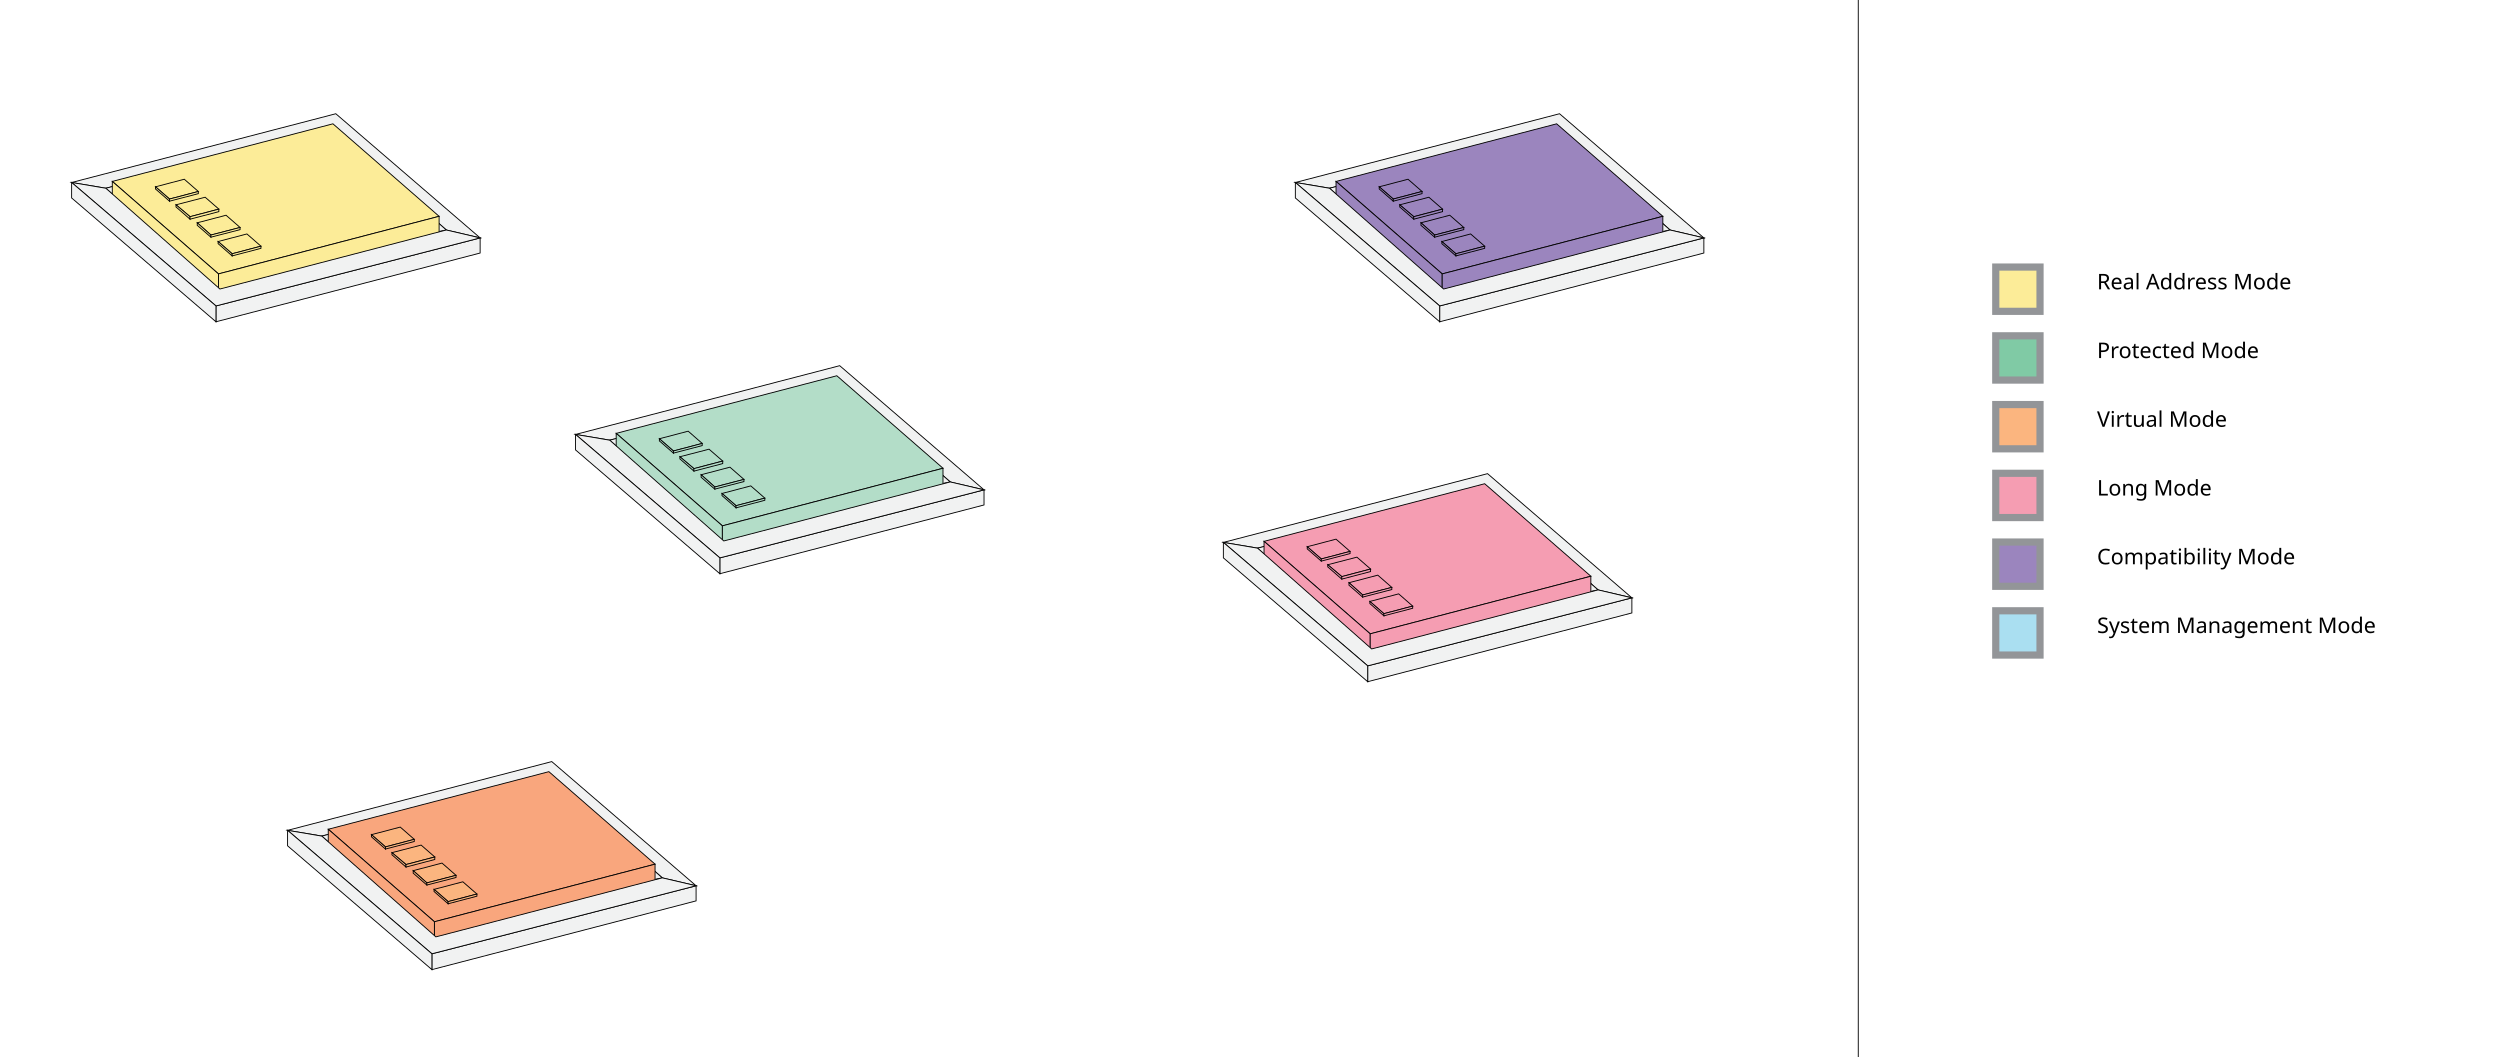
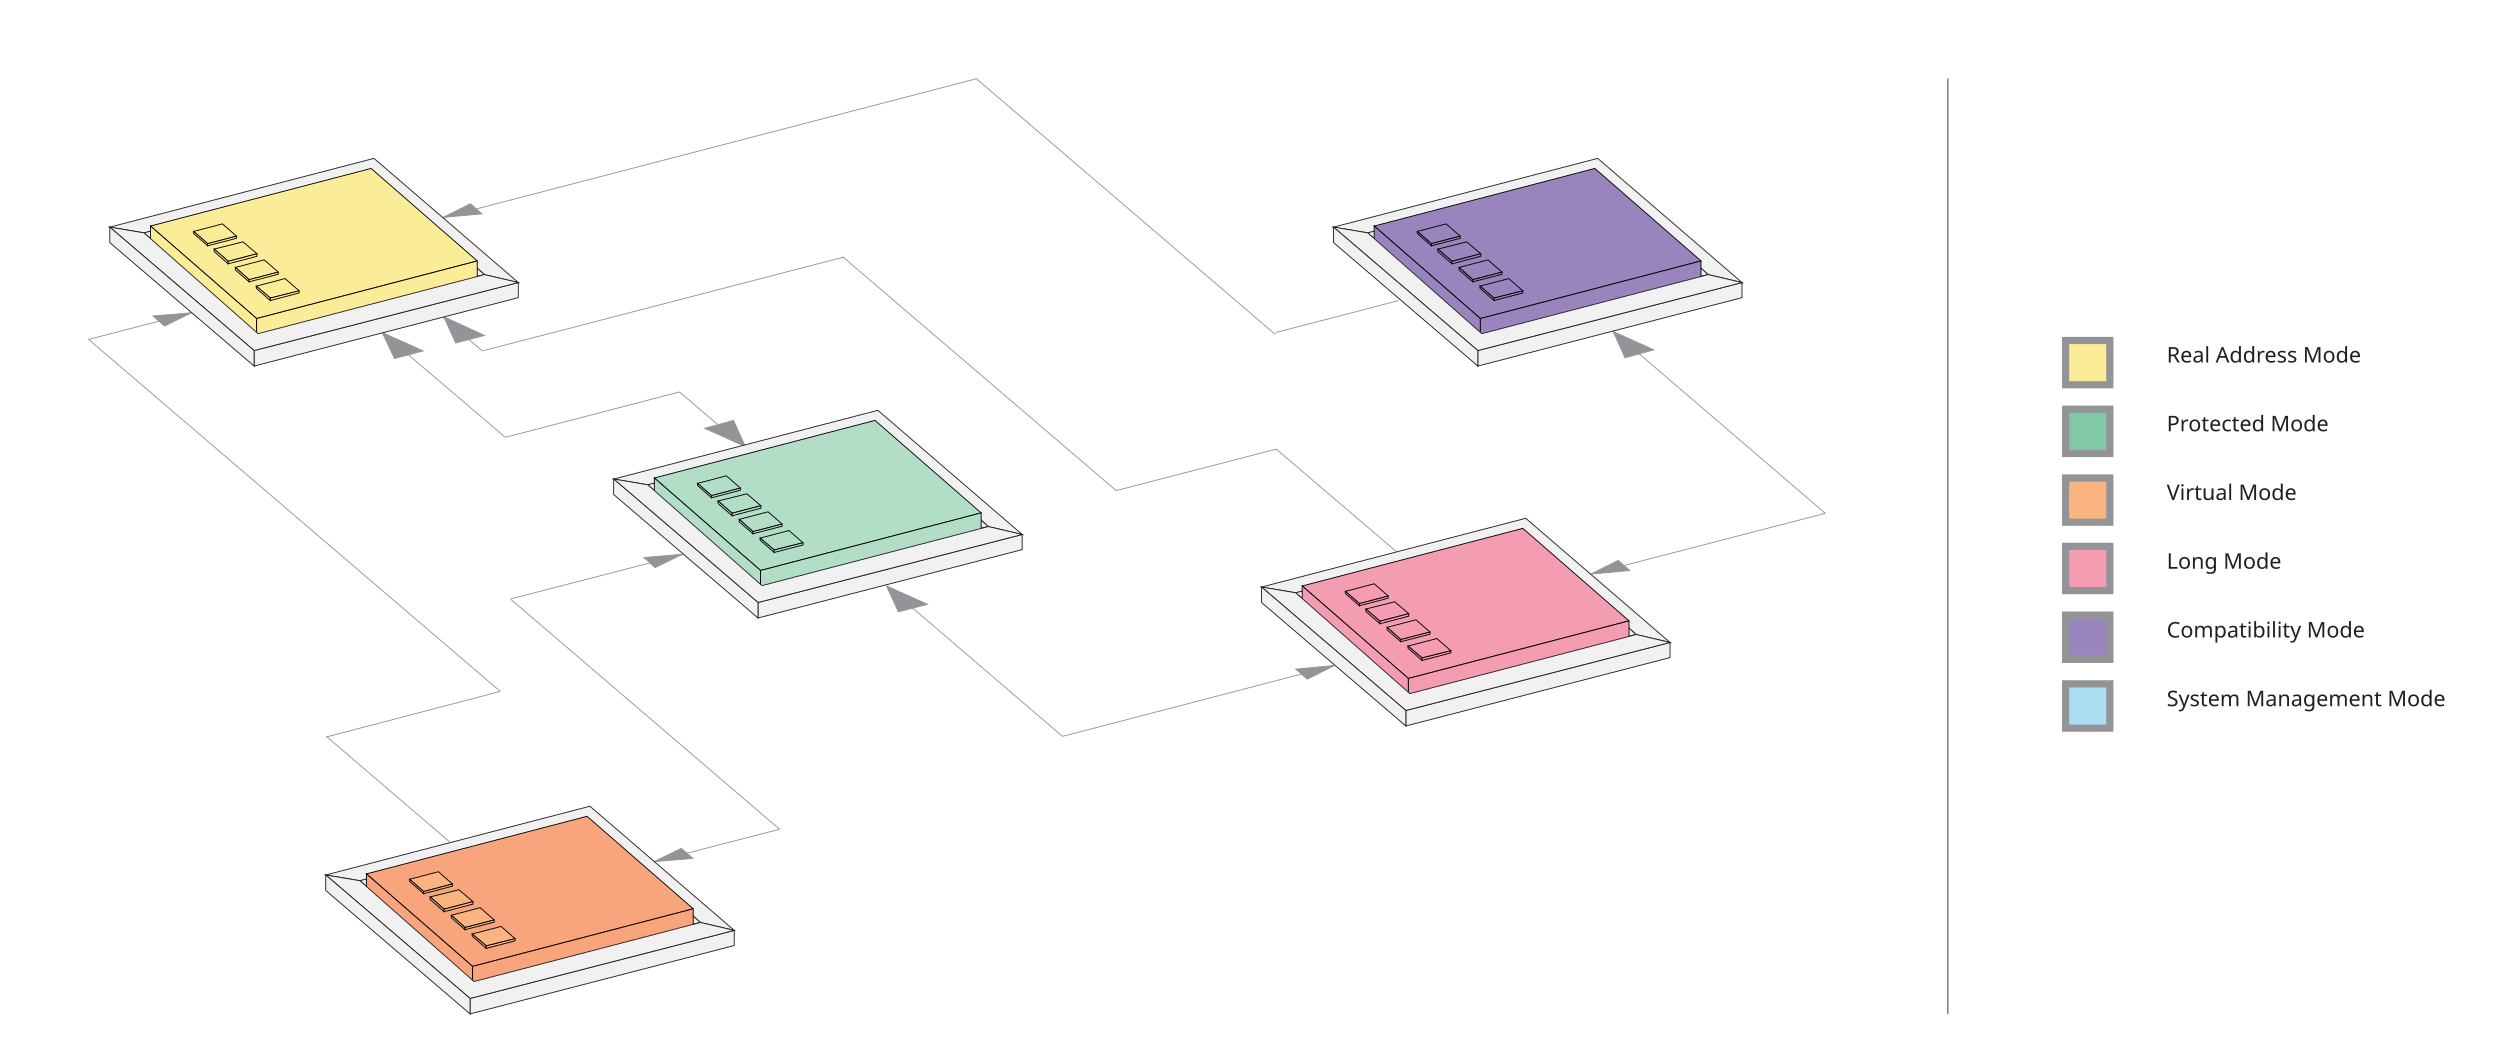
- <svg xmlns="http://www.w3.org/2000/svg" version="1.1" id="Layer_1" x="0px" y="0px" viewBox="0 0 694.6 293.5" style="enable-background:new 0 0 694.6 293.5;" xml:space="preserve">
-   <style type="text/css">
- 	.st0{fill:#F1F2F2;stroke:#000000;stroke-width:0.25;stroke-miterlimit:10;}
- 	.st1{fill:#B3DDC8;stroke:#000000;stroke-width:0.25;stroke-miterlimit:10;}
- 	.st2{fill:#FCEC98;stroke:#000000;stroke-width:0.25;stroke-miterlimit:10;}
- 	.st3{fill:#F9A67D;stroke:#000000;stroke-width:0.25;stroke-miterlimit:10;}
- 	.st4{fill:#FBB57F;stroke:#000000;stroke-width:0.25;stroke-miterlimit:10;}
- 	.st5{fill:#F59DB2;stroke:#000000;stroke-width:0.25;stroke-miterlimit:10;}
- 	.st6{fill:#9B85BE;stroke:#000000;stroke-width:0.25;stroke-miterlimit:10;}
- 	.st7{font-family:'CourierNewPSMT';}
- 	.st8{font-size:6px;}
- 	.st9{fill:#FCEC98;stroke:#939598;stroke-width:2;stroke-miterlimit:10;}
- 	.st10{fill:#80CAA5;stroke:#939598;stroke-width:2;stroke-miterlimit:10;}
- 	.st11{fill:#FBB57F;stroke:#939598;stroke-width:2;stroke-miterlimit:10;}
- 	.st12{fill:#F59DB2;stroke:#939598;stroke-width:2;stroke-miterlimit:10;}
- 	.st13{fill:#9B85BE;stroke:#939598;stroke-width:2;stroke-miterlimit:10;}
- 	.st14{fill:#AADFF1;stroke:#939598;stroke-width:2;stroke-miterlimit:10;}
- 	.st15{fill:none;stroke:#000000;stroke-width:0.25;stroke-miterlimit:10;}
- </style>
+ <svg xmlns="http://www.w3.org/2000/svg" version="1.2" baseProfile="tiny" id="Layer_1" x="0px" y="0px" viewBox="-48 160.5 694.6 293.5" xml:space="preserve">
+   <text transform="matrix(1 0 0 1 553.9994 356.7132)" fill="#231F20" font-family="'CourierNewPSMT'" font-size="6px">System Management Mode</text>
+   <text transform="matrix(1 0 0 1 553.9999 280.3191)" fill="#231F20" font-family="'CourierNewPSMT'" font-size="6px">Protected Mode</text>
+   <text transform="matrix(1 0 0 1 554 261.2205)" fill="#231F20" font-family="'CourierNewPSMT'" font-size="6px">Real Address Mode</text>
+   <text transform="matrix(1 0 0 1 553.9999 299.4177)" fill="#231F20" font-family="'CourierNewPSMT'" font-size="6px">Virtual Mode</text>
+   <text transform="matrix(1 0 0 1 554.0001 318.5159)" fill="#231F20" font-family="'CourierNewPSMT'" font-size="6px">Long Mode</text>
+   <text transform="matrix(1 0 0 1 553.9993 337.6147)" fill="#231F20" font-family="'CourierNewPSMT'" font-size="6px">Compatibility Mode</text>
+   <rect x="525.9" y="255.1" fill="#FBEC97" stroke="#929497" stroke-width="2" stroke-miterlimit="10" width="12.3" height="12.3" />
+   <rect x="525.9" y="274.2" fill="#80C9A4" stroke="#929497" stroke-width="2" stroke-miterlimit="10" width="12.3" height="12.3" />
+   <rect x="525.9" y="293.3" fill="#FAB47F" stroke="#929497" stroke-width="2" stroke-miterlimit="10" width="12.3" height="12.3" />
+   <rect x="525.9" y="312.3" fill="#F49CB1" stroke="#929497" stroke-width="2" stroke-miterlimit="10" width="12.3" height="12.3" />
+   <rect x="525.9" y="331.4" fill="#9A84BD" stroke="#929497" stroke-width="2" stroke-miterlimit="10" width="12.3" height="12.3" />
+   <rect x="525.9" y="350.5" fill="#A9DEF0" stroke="#929497" stroke-width="2" stroke-miterlimit="10" width="12.3" height="12.3" />
  <g>
-     <g>
-       <polygon class="st0" points="159.9,120.7 233.3,101.6 273.4,136.1 264,133.9 232.6,106 169.4,122.3   " />
-       <polygon class="st0" points="169.4,122.3 232.4,106 232.4,110.3 173.2,125.7   " />
-       <polygon class="st0" points="264,133.9 232.4,106 232.4,110.3 260.1,134.7   " />
-     </g>
-     <g>
-       <g>
-         <polyline class="st1" points="200.7,146.1 171.2,120.4 232.5,104.4 262,130.1 200.7,146.1    " />
-         <polygon class="st1" points="200.7,151 171.2,125.3 171.2,120.4 200.7,146.1    " />
-         <polygon class="st1" points="262,130.1 200.7,146.1 200.7,151 262,135    " />
-       </g>
-       <g>
-         <polyline class="st1" points="187.1,125.3 183.2,121.9 191.2,119.8 195.1,123.2 187.1,125.3    " />
-         <polygon class="st1" points="187.1,125.9 183.2,122.5 183.2,121.9 187.1,125.3    " />
-         <polygon class="st1" points="195.1,123.2 187.1,125.3 187.1,125.9 195.1,123.8    " />
-       </g>
-       <g>
-         <polyline class="st1" points="192.8,130.2 188.9,126.9 197,124.8 200.8,128.1 192.8,130.2    " />
-         <polygon class="st1" points="192.8,130.9 188.9,127.5 188.9,126.9 192.8,130.2    " />
-         <polygon class="st1" points="200.8,128.1 192.8,130.2 192.8,130.9 200.8,128.8    " />
-       </g>
-       <g>
-         <polyline class="st1" points="198.6,135.3 194.8,131.9 202.8,129.8 206.7,133.2 198.6,135.3    " />
-         <polygon class="st1" points="198.6,135.9 194.8,132.6 194.8,131.9 198.6,135.3    " />
-         <polygon class="st1" points="206.7,133.2 198.6,135.3 198.6,135.9 206.7,133.8    " />
-       </g>
-       <g>
-         <polyline class="st1" points="204.5,140.5 200.6,137.1 208.6,135 212.5,138.4 204.5,140.5    " />
-         <polygon class="st1" points="204.5,141.1 200.6,137.7 200.6,137.1 204.5,140.5    " />
-         <polygon class="st1" points="212.5,138.4 204.5,140.5 204.5,141.1 212.5,139    " />
-       </g>
-     </g>
-     <g>
-       <polyline class="st0" points="273.4,140.4 273.4,136.1 200,155 200,159.4 273.4,140.3   " />
-       <polygon class="st0" points="159.9,120.7 169.4,122.3 201.1,150.3 264,133.9 273.4,136.1 200,155   " />
-       <polygon class="st0" points="159.9,120.7 159.9,125 200,159.4 200,155   " />
-     </g>
+     <line fill="none" stroke="#929497" stroke-width="0.25" stroke-miterlimit="10" x1="93.9" y1="327" x2="168.6" y2="390.9" />
+     <line fill="none" stroke="#929497" stroke-width="0.25" stroke-miterlimit="10" x1="247.2" y1="365.1" x2="322.7" y2="345.4" />
+     <line fill="none" stroke="#929497" stroke-width="0.25" stroke-miterlimit="10" x1="58.2" y1="252.9" x2="92.4" y2="282" />
+     <line fill="none" stroke="#929497" stroke-width="0.25" stroke-miterlimit="10" x1="92.4" y1="282" x2="140.8" y2="269.4" />
+     <line fill="none" stroke="#929497" stroke-width="0.25" stroke-miterlimit="10" x1="140.8" y1="269.4" x2="157.9" y2="284" />
+     <line fill="none" stroke="#929497" stroke-width="0.25" stroke-miterlimit="10" x1="198.3" y1="323.2" x2="247.2" y2="365.1" />
+     <line fill="none" stroke="#929497" stroke-width="0.25" stroke-miterlimit="10" x1="93.9" y1="326.9" x2="141.8" y2="314.5" />
+     <line fill="none" stroke="#929497" stroke-width="0.25" stroke-miterlimit="10" x1="133.7" y1="399.9" x2="168.6" y2="390.9" />
+     <line fill="none" stroke="#929497" stroke-width="0.25" stroke-miterlimit="10" x1="459.2" y1="303.1" x2="394" y2="320" />
+     <line fill="none" stroke="#929497" stroke-width="0.25" stroke-miterlimit="10" x1="459.1" y1="303.1" x2="400.2" y2="252.6" />
+     <line fill="none" stroke="#929497" stroke-width="0.25" stroke-miterlimit="10" x1="306.5" y1="285.2" x2="340.6" y2="314.3" />
+     <line fill="none" stroke="#929497" stroke-width="0.25" stroke-miterlimit="10" x1="42.8" y1="365.2" x2="76.9" y2="394.4" />
+     <line fill="none" stroke="#929497" stroke-width="0.25" stroke-miterlimit="10" x1="186.2" y1="231.9" x2="262.1" y2="296.8" />
+     <line fill="none" stroke="#929497" stroke-width="0.25" stroke-miterlimit="10" x1="306.5" y1="285.3" x2="262.1" y2="296.8" />
+     <line fill="none" stroke="#929497" stroke-width="0.25" stroke-miterlimit="10" x1="306.3" y1="253.4" x2="223.2" y2="182.3" />
+     <line fill="none" stroke="#929497" stroke-width="0.25" stroke-miterlimit="10" x1="340.6" y1="244" x2="306.4" y2="252.9" />
+     <line fill="none" stroke="#929497" stroke-width="0.25" stroke-miterlimit="10" x1="86" y1="258" x2="186.5" y2="231.9" />
+     <line fill="none" stroke="#929497" stroke-width="0.25" stroke-miterlimit="10" x1="74.9" y1="248.5" x2="86" y2="258" />
+     <line fill="none" stroke="#929497" stroke-width="0.25" stroke-miterlimit="10" x1="42.5" y1="365.3" x2="91" y2="352.6" />
+     <line fill="none" stroke="#929497" stroke-width="0.25" stroke-miterlimit="10" x1="-23.4" y1="254.8" x2="91" y2="352.6" />
+     <line fill="none" stroke="#929497" stroke-width="0.25" stroke-miterlimit="10" x1="-23.4" y1="254.8" x2="5.2" y2="247.4" />
+     <line fill="none" stroke="#929497" stroke-width="0.25" stroke-miterlimit="10" x1="223.2" y1="182.4" x2="75.3" y2="220.9" />
+     <polygon fill="#929497" stroke="#929497" stroke-width="0.25" stroke-miterlimit="10" points="75.1,220.9 85.9,219.9 82.7,217.1     " />
+     <polygon fill="#929497" stroke="#929497" stroke-width="0.25" stroke-miterlimit="10" points="394,320 404.8,319 401.6,316.2  " />
+     <polygon fill="#929497" stroke="#929497" stroke-width="0.25" stroke-miterlimit="10" points="133.7,399.9 144.5,399 141.3,396.2     " />
+     <polygon fill="#929497" stroke="#929497" stroke-width="0.25" stroke-miterlimit="10" points="141.6,314.5 130.9,315.4 134,318.2     " />
+     <polygon fill="#929497" stroke="#929497" stroke-width="0.25" stroke-miterlimit="10" points="322.8,345.4 312,346.4 315.2,349.2     " />
+     <polygon fill="#929497" stroke="#929497" stroke-width="0.25" stroke-miterlimit="10" points="5.2,247.4 -5.5,248.3 -2.3,251.1     " />
+     <polygon fill="#929497" stroke="#929497" stroke-width="0.25" stroke-miterlimit="10" points="400.2,252.6 403.5,259.9    411.5,257.7  " />
+     <polygon fill="#929497" stroke="#929497" stroke-width="0.25" stroke-miterlimit="10" points="159.1,284.6 155.8,277.3    147.8,279.5  " />
+     <polygon fill="#929497" stroke="#929497" stroke-width="0.25" stroke-miterlimit="10" points="75.3,248.5 78.6,255.8 86.6,253.7     " />
+     <polygon fill="#929497" stroke="#929497" stroke-width="0.25" stroke-miterlimit="10" points="58.2,252.9 61.6,260.1 69.6,258  " />
+     <g>
+       <g>
+         <polygon fill="#F1F1F2" stroke="#231F20" stroke-width="0.25" stroke-miterlimit="10" points="122.5,293.6 195.9,274.5 236,309      226.6,306.8 195.2,278.8 132,295.2    " />
+         <polygon fill="#F1F1F2" stroke="#231F20" stroke-width="0.25" stroke-miterlimit="10" points="132,295.2 195,278.8 195,283.2      135.8,298.5    " />
+         <polygon fill="#F1F1F2" stroke="#231F20" stroke-width="0.25" stroke-miterlimit="10" points="226.6,306.8 195,278.8 195,283.2      222.7,307.6    " />
+       </g>
+       <g>
+         <g>
+           <polyline fill="#B2DDC7" stroke="#000000" stroke-width="0.25" stroke-miterlimit="10" points="163.3,319 133.8,293.3       195.1,277.3 224.6,303 163.3,319     " />
+           <polygon fill="#B2DDC7" stroke="#000000" stroke-width="0.25" stroke-miterlimit="10" points="163.3,323.9 133.8,298.2       133.8,293.3 163.3,319     " />
+           <polygon fill="#B2DDC7" stroke="#000000" stroke-width="0.25" stroke-miterlimit="10" points="224.6,303 163.3,319 163.3,323.9       224.6,307.9     " />
+         </g>
+         <g>
+           <polyline fill="#B2DDC7" stroke="#000000" stroke-width="0.25" stroke-miterlimit="10" points="149.7,298.2 145.8,294.8       153.8,292.7 157.7,296.1 149.7,298.2     " />
+           <polygon fill="#B2DDC7" stroke="#000000" stroke-width="0.25" stroke-miterlimit="10" points="149.7,298.8 145.8,295.4       145.8,294.8 149.7,298.2     " />
+           <polygon fill="#B2DDC7" stroke="#000000" stroke-width="0.25" stroke-miterlimit="10" points="157.7,296.1 149.7,298.2       149.7,298.8 157.7,296.7     " />
+         </g>
+         <g>
+           <polyline fill="#B2DDC7" stroke="#000000" stroke-width="0.25" stroke-miterlimit="10" points="155.4,303.1 151.5,299.7       159.5,297.7 163.4,301 155.4,303.1     " />
+           <polygon fill="#B2DDC7" stroke="#000000" stroke-width="0.25" stroke-miterlimit="10" points="155.4,303.8 151.5,300.4       151.5,299.7 155.4,303.1     " />
+           <polygon fill="#B2DDC7" stroke="#000000" stroke-width="0.25" stroke-miterlimit="10" points="163.4,301 155.4,303.1       155.4,303.8 163.4,301.7     " />
+         </g>
+         <g>
+           <polyline fill="#B2DDC7" stroke="#000000" stroke-width="0.25" stroke-miterlimit="10" points="161.2,308.2 157.4,304.8       165.4,302.7 169.3,306.1 161.2,308.2     " />
+           <polygon fill="#B2DDC7" stroke="#000000" stroke-width="0.25" stroke-miterlimit="10" points="161.2,308.8 157.4,305.5       157.4,304.8 161.2,308.2     " />
+           <polygon fill="#B2DDC7" stroke="#000000" stroke-width="0.25" stroke-miterlimit="10" points="169.3,306.1 161.2,308.2       161.2,308.8 169.3,306.7     " />
+         </g>
+         <g>
+           <polyline fill="#B2DDC7" stroke="#000000" stroke-width="0.25" stroke-miterlimit="10" points="167.1,313.3 163.2,310       171.2,307.9 175.1,311.3 167.1,313.3     " />
+           <polygon fill="#B2DDC7" stroke="#000000" stroke-width="0.25" stroke-miterlimit="10" points="167.1,314 163.2,310.6 163.2,310       167.1,313.3     " />
+           <polygon fill="#B2DDC7" stroke="#000000" stroke-width="0.25" stroke-miterlimit="10" points="175.1,311.3 167.1,313.3       167.1,314 175.1,311.9     " />
+         </g>
+       </g>
+       <g>
+         <polyline fill="#F1F1F2" stroke="#231F20" stroke-width="0.25" stroke-miterlimit="10" points="236,313.3 236,309 162.6,327.9      162.6,332.2 236,313.2    " />
+         <polygon fill="#F1F1F2" stroke="#231F20" stroke-width="0.25" stroke-miterlimit="10" points="122.5,293.6 132,295.2      163.7,323.2 226.6,306.8 236,309 162.6,327.9    " />
+         <polygon fill="#F1F1F2" stroke="#231F20" stroke-width="0.25" stroke-miterlimit="10" points="122.5,293.6 122.5,297.9      162.6,332.2 162.6,327.9    " />
+       </g>
+     </g>
+     <g>
+       <g>
+         <polygon fill="#F1F1F2" stroke="#231F20" stroke-width="0.25" stroke-miterlimit="10" points="-17.5,223.6 55.9,204.5 96,239      86.6,236.8 55.2,208.8 -8,225.2    " />
+         <polygon fill="#F1F1F2" stroke="#231F20" stroke-width="0.25" stroke-miterlimit="10" points="-8,225.2 55,208.8 55,213.2      -4.2,228.5    " />
+         <polygon fill="#F1F1F2" stroke="#231F20" stroke-width="0.25" stroke-miterlimit="10" points="86.6,236.8 55,208.8 55,213.2      82.7,237.6    " />
+       </g>
+       <g>
+         <g>
+           <polyline fill="#FBEC97" stroke="#000000" stroke-width="0.25" stroke-miterlimit="10" points="23.3,249 -6.2,223.3 55.1,207.3       84.6,233 23.3,249     " />
+           <polygon fill="#FBEC97" stroke="#000000" stroke-width="0.25" stroke-miterlimit="10" points="23.3,253.9 -6.2,228.2       -6.2,223.3 23.3,249     " />
+           <polygon fill="#FBEC97" stroke="#000000" stroke-width="0.25" stroke-miterlimit="10" points="84.6,233 23.3,249 23.3,253.9       84.6,237.9     " />
+         </g>
+         <g>
+           <polyline fill="#FBEC97" stroke="#000000" stroke-width="0.25" stroke-miterlimit="10" points="9.7,228.2 5.8,224.8 13.8,222.7       17.7,226.1 9.7,228.2     " />
+           <polygon fill="#FBEC97" stroke="#000000" stroke-width="0.25" stroke-miterlimit="10" points="9.7,228.8 5.8,225.4 5.8,224.8       9.7,228.2     " />
+           <polygon fill="#FBEC97" stroke="#000000" stroke-width="0.25" stroke-miterlimit="10" points="17.7,226.1 9.7,228.2 9.7,228.8       17.7,226.7     " />
+         </g>
+         <g>
+           <polyline fill="#FBEC97" stroke="#000000" stroke-width="0.25" stroke-miterlimit="10" points="15.4,233.1 11.5,229.7       19.5,227.7 23.4,231 15.4,233.1     " />
+           <polygon fill="#FBEC97" stroke="#000000" stroke-width="0.25" stroke-miterlimit="10" points="15.4,233.8 11.5,230.4       11.5,229.7 15.4,233.1     " />
+           <polygon fill="#FBEC97" stroke="#000000" stroke-width="0.25" stroke-miterlimit="10" points="23.4,231 15.4,233.1 15.4,233.8       23.4,231.7     " />
+         </g>
+         <g>
+           <polyline fill="#FBEC97" stroke="#000000" stroke-width="0.25" stroke-miterlimit="10" points="21.2,238.2 17.4,234.8       25.4,232.7 29.3,236.1 21.2,238.2     " />
+           <polygon fill="#FBEC97" stroke="#000000" stroke-width="0.25" stroke-miterlimit="10" points="21.2,238.8 17.4,235.5       17.4,234.8 21.2,238.2     " />
+           <polygon fill="#FBEC97" stroke="#000000" stroke-width="0.25" stroke-miterlimit="10" points="29.3,236.1 21.2,238.2       21.2,238.8 29.3,236.7     " />
+         </g>
+         <g>
+           <polyline fill="#FBEC97" stroke="#000000" stroke-width="0.25" stroke-miterlimit="10" points="27.1,243.3 23.2,240 31.2,237.9       35.1,241.3 27.1,243.3     " />
+           <polygon fill="#FBEC97" stroke="#000000" stroke-width="0.25" stroke-miterlimit="10" points="27.1,244 23.2,240.6 23.2,240       27.1,243.3     " />
+           <polygon fill="#FBEC97" stroke="#000000" stroke-width="0.25" stroke-miterlimit="10" points="35.1,241.3 27.1,243.3 27.1,244       35.1,241.9     " />
+         </g>
+       </g>
+       <g>
+         <polyline fill="#F1F1F2" stroke="#231F20" stroke-width="0.25" stroke-miterlimit="10" points="96,243.3 96,239 22.6,257.9      22.6,262.2 96,243.2    " />
+         <polygon fill="#F1F1F2" stroke="#231F20" stroke-width="0.25" stroke-miterlimit="10" points="-17.5,223.6 -8,225.2 23.7,253.2      86.6,236.8 96,239 22.6,257.9    " />
+         <polygon fill="#F1F1F2" stroke="#231F20" stroke-width="0.25" stroke-miterlimit="10" points="-17.5,223.6 -17.5,227.9      22.6,262.2 22.6,257.9    " />
+       </g>
+     </g>
+     <g>
+       <g>
+         <polygon fill="#F1F1F2" stroke="#231F20" stroke-width="0.25" stroke-miterlimit="10" points="42.5,403.6 115.9,384.5 156,419      146.6,416.8 115.2,388.8 52,405.2    " />
+         <polygon fill="#F1F1F2" stroke="#231F20" stroke-width="0.25" stroke-miterlimit="10" points="52,405.2 115,388.8 115,393.2      55.8,408.5    " />
+         <polygon fill="#F1F1F2" stroke="#231F20" stroke-width="0.25" stroke-miterlimit="10" points="146.6,416.8 115,388.8 115,393.2      142.7,417.6    " />
+       </g>
+       <g>
+         <g>
+           <polyline fill="#F8A47C" stroke="#000000" stroke-width="0.25" stroke-miterlimit="10" points="83.3,429 53.8,403.3       115.1,387.3 144.6,413 83.3,429     " />
+           <polygon fill="#F8A47C" stroke="#000000" stroke-width="0.25" stroke-miterlimit="10" points="83.3,433.9 53.8,408.2       53.8,403.3 83.3,429     " />
+           <polygon fill="#F8A47C" stroke="#000000" stroke-width="0.25" stroke-miterlimit="10" points="144.6,413 83.3,429 83.3,433.9       144.6,417.9     " />
+         </g>
+         <g>
+           <polyline fill="#FAB47F" stroke="#000000" stroke-width="0.25" stroke-miterlimit="10" points="69.7,408.2 65.8,404.8       73.8,402.7 77.7,406.1 69.7,408.2     " />
+           <polygon fill="#FAB47F" stroke="#000000" stroke-width="0.25" stroke-miterlimit="10" points="69.7,408.8 65.8,405.4       65.8,404.8 69.7,408.2     " />
+           <polygon fill="#FAB47F" stroke="#000000" stroke-width="0.25" stroke-miterlimit="10" points="77.7,406.1 69.7,408.2       69.7,408.8 77.7,406.7     " />
+         </g>
+         <g>
+           <polyline fill="#FAB47F" stroke="#000000" stroke-width="0.25" stroke-miterlimit="10" points="75.4,413.1 71.5,409.7       79.5,407.7 83.4,411 75.4,413.1     " />
+           <polygon fill="#FAB47F" stroke="#000000" stroke-width="0.25" stroke-miterlimit="10" points="75.4,413.8 71.5,410.4       71.5,409.7 75.4,413.1     " />
+           <polygon fill="#FAB47F" stroke="#000000" stroke-width="0.25" stroke-miterlimit="10" points="83.4,411 75.4,413.1 75.4,413.8       83.4,411.7     " />
+         </g>
+         <g>
+           <polyline fill="#FAB47F" stroke="#000000" stroke-width="0.25" stroke-miterlimit="10" points="81.2,418.2 77.4,414.8       85.4,412.7 89.3,416.1 81.2,418.2     " />
+           <polygon fill="#FAB47F" stroke="#000000" stroke-width="0.25" stroke-miterlimit="10" points="81.2,418.8 77.4,415.5       77.4,414.8 81.2,418.2     " />
+           <polygon fill="#FAB47F" stroke="#000000" stroke-width="0.25" stroke-miterlimit="10" points="89.3,416.1 81.2,418.2       81.2,418.8 89.3,416.7     " />
+         </g>
+         <g>
+           <polyline fill="#FAB47F" stroke="#000000" stroke-width="0.25" stroke-miterlimit="10" points="87.1,423.3 83.2,420 91.2,417.9       95.1,421.3 87.1,423.3     " />
+           <polygon fill="#FAB47F" stroke="#000000" stroke-width="0.25" stroke-miterlimit="10" points="87.1,424 83.2,420.6 83.2,420       87.1,423.3     " />
+           <polygon fill="#FAB47F" stroke="#000000" stroke-width="0.25" stroke-miterlimit="10" points="95.1,421.3 87.1,423.3 87.1,424       95.1,421.9     " />
+         </g>
+       </g>
+       <g>
+         <polyline fill="#F1F1F2" stroke="#231F20" stroke-width="0.25" stroke-miterlimit="10" points="156,423.3 156,419 82.6,437.9      82.6,442.2 156,423.2    " />
+         <polygon fill="#F1F1F2" stroke="#231F20" stroke-width="0.25" stroke-miterlimit="10" points="42.5,403.6 52,405.2 83.7,433.2      146.6,416.8 156,419 82.6,437.9    " />
+         <polygon fill="#F1F1F2" stroke="#231F20" stroke-width="0.25" stroke-miterlimit="10" points="42.5,403.6 42.5,407.9 82.6,442.2      82.6,437.9    " />
+       </g>
+     </g>
+     <g>
+       <g>
+         <polygon fill="#F1F1F2" stroke="#231F20" stroke-width="0.25" stroke-miterlimit="10" points="302.5,323.6 375.9,304.5 416,339      406.6,336.8 375.2,308.8 312,325.2    " />
+         <polygon fill="#F1F1F2" stroke="#231F20" stroke-width="0.25" stroke-miterlimit="10" points="312,325.2 375,308.8 375,313.2      315.8,328.5    " />
+         <polygon fill="#F1F1F2" stroke="#231F20" stroke-width="0.25" stroke-miterlimit="10" points="406.6,336.8 375,308.8 375,313.2      402.7,337.6    " />
+       </g>
+       <g>
+         <g>
+           <polyline fill="#F49CB1" stroke="#000000" stroke-width="0.25" stroke-miterlimit="10" points="343.3,349 313.8,323.3       375.1,307.3 404.6,333 343.3,349     " />
+           <polygon fill="#F49CB1" stroke="#000000" stroke-width="0.25" stroke-miterlimit="10" points="343.3,353.9 313.8,328.2       313.8,323.3 343.3,349     " />
+           <polygon fill="#F49CB1" stroke="#000000" stroke-width="0.25" stroke-miterlimit="10" points="404.6,333 343.3,349 343.3,353.9       404.6,337.9     " />
+         </g>
+         <g>
+           <polyline fill="#F49CB1" stroke="#000000" stroke-width="0.25" stroke-miterlimit="10" points="329.7,328.2 325.8,324.8       333.8,322.7 337.7,326.1 329.7,328.2     " />
+           <polygon fill="#F49CB1" stroke="#000000" stroke-width="0.25" stroke-miterlimit="10" points="329.7,328.8 325.8,325.4       325.8,324.8 329.7,328.2     " />
+           <polygon fill="#F49CB1" stroke="#000000" stroke-width="0.25" stroke-miterlimit="10" points="337.7,326.1 329.7,328.2       329.7,328.8 337.7,326.7     " />
+         </g>
+         <g>
+           <polyline fill="#F49CB1" stroke="#000000" stroke-width="0.25" stroke-miterlimit="10" points="335.4,333.1 331.5,329.7       339.5,327.7 343.4,331 335.4,333.1     " />
+           <polygon fill="#F49CB1" stroke="#000000" stroke-width="0.25" stroke-miterlimit="10" points="335.4,333.8 331.5,330.4       331.5,329.7 335.4,333.1     " />
+           <polygon fill="#F49CB1" stroke="#000000" stroke-width="0.25" stroke-miterlimit="10" points="343.4,331 335.4,333.1       335.4,333.8 343.4,331.7     " />
+         </g>
+         <g>
+           <polyline fill="#F49CB1" stroke="#000000" stroke-width="0.25" stroke-miterlimit="10" points="341.2,338.2 337.4,334.8       345.4,332.7 349.3,336.1 341.2,338.2     " />
+           <polygon fill="#F49CB1" stroke="#000000" stroke-width="0.25" stroke-miterlimit="10" points="341.2,338.8 337.4,335.5       337.4,334.8 341.2,338.2     " />
+           <polygon fill="#F49CB1" stroke="#000000" stroke-width="0.25" stroke-miterlimit="10" points="349.3,336.1 341.2,338.2       341.2,338.8 349.3,336.7     " />
+         </g>
+         <g>
+           <polyline fill="#F49CB1" stroke="#000000" stroke-width="0.25" stroke-miterlimit="10" points="347.1,343.3 343.2,340       351.2,337.9 355.1,341.3 347.1,343.3     " />
+           <polygon fill="#F49CB1" stroke="#000000" stroke-width="0.25" stroke-miterlimit="10" points="347.1,344 343.2,340.6 343.2,340       347.1,343.3     " />
+           <polygon fill="#F49CB1" stroke="#000000" stroke-width="0.25" stroke-miterlimit="10" points="355.1,341.3 347.1,343.3       347.1,344 355.1,341.9     " />
+         </g>
+       </g>
+       <g>
+         <polyline fill="#F1F1F2" stroke="#231F20" stroke-width="0.25" stroke-miterlimit="10" points="416,343.3 416,339 342.6,357.9      342.6,362.2 416,343.2    " />
+         <polygon fill="#F1F1F2" stroke="#231F20" stroke-width="0.25" stroke-miterlimit="10" points="302.5,323.6 312,325.2      343.7,353.2 406.6,336.8 416,339 342.6,357.9    " />
+         <polygon fill="#F1F1F2" stroke="#231F20" stroke-width="0.25" stroke-miterlimit="10" points="302.5,323.6 302.5,327.9      342.6,362.2 342.6,357.9    " />
+       </g>
+     </g>
+     <g>
+       <g>
+         <polygon fill="#F1F1F2" stroke="#231F20" stroke-width="0.25" stroke-miterlimit="10" points="322.5,223.6 395.9,204.5 436,239      426.6,236.8 395.2,208.8 332,225.2    " />
+         <polygon fill="#F1F1F2" stroke="#231F20" stroke-width="0.25" stroke-miterlimit="10" points="332,225.2 395,208.8 395,213.2      335.8,228.5    " />
+         <polygon fill="#F1F1F2" stroke="#231F20" stroke-width="0.25" stroke-miterlimit="10" points="426.6,236.8 395,208.8 395,213.2      422.7,237.6    " />
+       </g>
+       <g>
+         <g>
+           <polyline fill="#9A84BD" stroke="#000000" stroke-width="0.25" stroke-miterlimit="10" points="363.3,249 333.8,223.3       395.1,207.3 424.6,233 363.3,249     " />
+           <polygon fill="#9A84BD" stroke="#000000" stroke-width="0.25" stroke-miterlimit="10" points="363.3,253.9 333.8,228.2       333.8,223.3 363.3,249     " />
+           <polygon fill="#9A84BD" stroke="#000000" stroke-width="0.25" stroke-miterlimit="10" points="424.6,233 363.3,249 363.3,253.9       424.6,237.9     " />
+         </g>
+         <g>
+           <polyline fill="#9A84BD" stroke="#000000" stroke-width="0.25" stroke-miterlimit="10" points="349.7,228.2 345.8,224.8       353.8,222.7 357.7,226.1 349.7,228.2     " />
+           <polygon fill="#9A84BD" stroke="#000000" stroke-width="0.25" stroke-miterlimit="10" points="349.7,228.8 345.8,225.4       345.8,224.8 349.7,228.2     " />
+           <polygon fill="#9A84BD" stroke="#000000" stroke-width="0.25" stroke-miterlimit="10" points="357.7,226.1 349.7,228.2       349.7,228.8 357.7,226.7     " />
+         </g>
+         <g>
+           <polyline fill="#9A84BD" stroke="#000000" stroke-width="0.25" stroke-miterlimit="10" points="355.4,233.1 351.5,229.7       359.5,227.7 363.4,231 355.4,233.1     " />
+           <polygon fill="#9A84BD" stroke="#000000" stroke-width="0.25" stroke-miterlimit="10" points="355.4,233.8 351.5,230.4       351.5,229.7 355.4,233.1     " />
+           <polygon fill="#9A84BD" stroke="#000000" stroke-width="0.25" stroke-miterlimit="10" points="363.4,231 355.4,233.1       355.4,233.8 363.4,231.7     " />
+         </g>
+         <g>
+           <polyline fill="#9A84BD" stroke="#000000" stroke-width="0.25" stroke-miterlimit="10" points="361.2,238.2 357.4,234.8       365.4,232.7 369.3,236.1 361.2,238.2     " />
+           <polygon fill="#9A84BD" stroke="#000000" stroke-width="0.25" stroke-miterlimit="10" points="361.2,238.8 357.4,235.5       357.4,234.8 361.2,238.2     " />
+           <polygon fill="#9A84BD" stroke="#000000" stroke-width="0.25" stroke-miterlimit="10" points="369.3,236.1 361.2,238.2       361.2,238.8 369.3,236.7     " />
+         </g>
+         <g>
+           <polyline fill="#9A84BD" stroke="#000000" stroke-width="0.25" stroke-miterlimit="10" points="367.1,243.3 363.2,240       371.2,237.9 375.1,241.3 367.1,243.3     " />
+           <polygon fill="#9A84BD" stroke="#000000" stroke-width="0.25" stroke-miterlimit="10" points="367.1,244 363.2,240.6 363.2,240       367.1,243.3     " />
+           <polygon fill="#9A84BD" stroke="#000000" stroke-width="0.25" stroke-miterlimit="10" points="375.1,241.3 367.1,243.3       367.1,244 375.1,241.9     " />
+         </g>
+       </g>
+       <g>
+         <polyline fill="#F1F1F2" stroke="#231F20" stroke-width="0.25" stroke-miterlimit="10" points="436,243.3 436,239 362.6,257.9      362.6,262.2 436,243.2    " />
+         <polygon fill="#F1F1F2" stroke="#231F20" stroke-width="0.25" stroke-miterlimit="10" points="322.5,223.6 332,225.2      363.7,253.2 426.6,236.8 436,239 362.6,257.9    " />
+         <polygon fill="#F1F1F2" stroke="#231F20" stroke-width="0.25" stroke-miterlimit="10" points="322.5,223.6 322.5,227.9      362.6,262.2 362.6,257.9    " />
+       </g>
+     </g>
+     <polygon fill="#929497" stroke="#929497" stroke-width="0.25" stroke-miterlimit="10" points="198.3,323.3 201.6,330.5    209.7,328.4  " />
  </g>
-   <g>
-     <g>
-       <polygon class="st0" points="19.9,50.7 93.3,31.6 133.4,66.1 124,63.9 92.6,36 29.4,52.3   " />
-       <polygon class="st0" points="29.4,52.3 92.4,36 92.4,40.3 33.2,55.7   " />
-       <polygon class="st0" points="124,63.9 92.4,36 92.4,40.3 120.1,64.7   " />
-     </g>
-     <g>
-       <g>
-         <polyline class="st2" points="60.7,76.1 31.2,50.4 92.5,34.4 122,60.1 60.7,76.1    " />
-         <polygon class="st2" points="60.7,81 31.2,55.3 31.2,50.4 60.7,76.1    " />
-         <polygon class="st2" points="122,60.1 60.7,76.1 60.7,81 122,65    " />
-       </g>
-       <g>
-         <polyline class="st2" points="47.1,55.3 43.2,51.9 51.2,49.8 55.1,53.2 47.1,55.3    " />
-         <polygon class="st2" points="47.1,55.9 43.2,52.5 43.2,51.9 47.1,55.3    " />
-         <polygon class="st2" points="55.1,53.2 47.1,55.3 47.1,55.9 55.1,53.8    " />
-       </g>
-       <g>
-         <polyline class="st2" points="52.8,60.2 48.9,56.9 57,54.8 60.8,58.1 52.8,60.2    " />
-         <polygon class="st2" points="52.8,60.9 48.9,57.5 48.9,56.9 52.8,60.2    " />
-         <polygon class="st2" points="60.8,58.1 52.8,60.2 52.8,60.9 60.8,58.8    " />
-       </g>
-       <g>
-         <polyline class="st2" points="58.6,65.3 54.8,61.9 62.8,59.8 66.7,63.2 58.6,65.3    " />
-         <polygon class="st2" points="58.6,65.9 54.8,62.6 54.8,61.9 58.6,65.3    " />
-         <polygon class="st2" points="66.7,63.2 58.6,65.3 58.6,65.9 66.7,63.8    " />
-       </g>
-       <g>
-         <polyline class="st2" points="64.5,70.5 60.6,67.1 68.6,65 72.5,68.4 64.5,70.5    " />
-         <polygon class="st2" points="64.5,71.1 60.6,67.7 60.6,67.1 64.5,70.5    " />
-         <polygon class="st2" points="72.5,68.4 64.5,70.5 64.5,71.1 72.5,69    " />
-       </g>
-     </g>
-     <g>
-       <polyline class="st0" points="133.4,70.4 133.4,66.1 60,85 60,89.4 133.4,70.3   " />
-       <polygon class="st0" points="19.9,50.7 29.4,52.3 61.1,80.3 124,63.9 133.4,66.1 60,85   " />
-       <polygon class="st0" points="19.9,50.7 19.9,55 60,89.4 60,85   " />
-     </g>
-   </g>
-   <g>
-     <g>
-       <polygon class="st0" points="79.9,230.7 153.3,211.6 193.4,246.1 184,243.9 152.6,216 89.4,232.3   " />
-       <polygon class="st0" points="89.4,232.3 152.4,216 152.4,220.3 93.2,235.7   " />
-       <polygon class="st0" points="184,243.9 152.4,216 152.4,220.3 180.1,244.7   " />
-     </g>
-     <g>
-       <g>
-         <polyline class="st3" points="120.7,256.1 91.2,230.4 152.5,214.4 182,240.1 120.7,256.1    " />
-         <polygon class="st3" points="120.7,261 91.2,235.3 91.2,230.4 120.7,256.1    " />
-         <polygon class="st3" points="182,240.1 120.7,256.1 120.7,261 182,245    " />
-       </g>
-       <g>
-         <polyline class="st4" points="107.1,235.3 103.2,231.9 111.2,229.8 115.1,233.2 107.1,235.3    " />
-         <polygon class="st4" points="107.1,235.9 103.2,232.5 103.2,231.9 107.1,235.3    " />
-         <polygon class="st4" points="115.1,233.2 107.1,235.3 107.1,235.9 115.1,233.8    " />
-       </g>
-       <g>
-         <polyline class="st4" points="112.8,240.2 108.9,236.9 117,234.8 120.8,238.1 112.8,240.2    " />
-         <polygon class="st4" points="112.8,240.9 108.9,237.5 108.9,236.9 112.8,240.2    " />
-         <polygon class="st4" points="120.8,238.1 112.8,240.2 112.8,240.9 120.8,238.8    " />
-       </g>
-       <g>
-         <polyline class="st4" points="118.6,245.3 114.8,241.9 122.8,239.8 126.7,243.2 118.6,245.3    " />
-         <polygon class="st4" points="118.6,245.9 114.8,242.6 114.8,241.9 118.6,245.3    " />
-         <polygon class="st4" points="126.7,243.2 118.6,245.3 118.6,245.9 126.7,243.8    " />
-       </g>
-       <g>
-         <polyline class="st4" points="124.5,250.5 120.6,247.1 128.6,245 132.5,248.4 124.5,250.5    " />
-         <polygon class="st4" points="124.5,251.1 120.6,247.7 120.6,247.1 124.5,250.5    " />
-         <polygon class="st4" points="132.5,248.4 124.5,250.5 124.5,251.1 132.5,249    " />
-       </g>
-     </g>
-     <g>
-       <polyline class="st0" points="193.4,250.4 193.4,246.1 120,265 120,269.4 193.4,250.3   " />
-       <polygon class="st0" points="79.9,230.7 89.4,232.3 121.1,260.3 184,243.9 193.4,246.1 120,265   " />
-       <polygon class="st0" points="79.9,230.7 79.9,235 120,269.4 120,265   " />
-     </g>
-   </g>
-   <g>
-     <g>
-       <polygon class="st0" points="339.9,150.7 413.3,131.6 453.4,166.1 444,163.9 412.6,136 349.4,152.3   " />
-       <polygon class="st0" points="349.4,152.3 412.4,136 412.4,140.3 353.2,155.7   " />
-       <polygon class="st0" points="444,163.9 412.4,136 412.4,140.3 440.1,164.7   " />
-     </g>
-     <g>
-       <g>
-         <polyline class="st5" points="380.7,176.1 351.2,150.4 412.5,134.4 442,160.1 380.7,176.1    " />
-         <polygon class="st5" points="380.7,181 351.2,155.3 351.2,150.4 380.7,176.1    " />
-         <polygon class="st5" points="442,160.1 380.7,176.1 380.7,181 442,165    " />
-       </g>
-       <g>
-         <polyline class="st5" points="367.1,155.3 363.2,151.9 371.2,149.8 375.1,153.2 367.1,155.3    " />
-         <polygon class="st5" points="367.1,155.9 363.2,152.5 363.2,151.9 367.1,155.3    " />
-         <polygon class="st5" points="375.1,153.2 367.1,155.3 367.1,155.9 375.1,153.8    " />
-       </g>
-       <g>
-         <polyline class="st5" points="372.8,160.2 368.9,156.9 377,154.8 380.8,158.1 372.8,160.2    " />
-         <polygon class="st5" points="372.8,160.9 368.9,157.5 368.9,156.9 372.8,160.2    " />
-         <polygon class="st5" points="380.8,158.1 372.8,160.2 372.8,160.9 380.8,158.8    " />
-       </g>
-       <g>
-         <polyline class="st5" points="378.6,165.3 374.8,161.9 382.8,159.8 386.7,163.2 378.6,165.3    " />
-         <polygon class="st5" points="378.6,165.9 374.8,162.6 374.8,161.9 378.6,165.3    " />
-         <polygon class="st5" points="386.7,163.2 378.6,165.3 378.6,165.9 386.7,163.8    " />
-       </g>
-       <g>
-         <polyline class="st5" points="384.5,170.5 380.6,167.1 388.6,165 392.5,168.4 384.5,170.5    " />
-         <polygon class="st5" points="384.5,171.1 380.6,167.7 380.6,167.1 384.5,170.5    " />
-         <polygon class="st5" points="392.5,168.4 384.5,170.5 384.5,171.1 392.5,169    " />
-       </g>
-     </g>
-     <g>
-       <polyline class="st0" points="453.4,170.4 453.4,166.1 380,185 380,189.4 453.4,170.3   " />
-       <polygon class="st0" points="339.9,150.7 349.4,152.3 381.1,180.3 444,163.9 453.4,166.1 380,185   " />
-       <polygon class="st0" points="339.9,150.7 339.9,155 380,189.4 380,185   " />
-     </g>
-   </g>
-   <g>
-     <g>
-       <polygon class="st0" points="359.9,50.7 433.3,31.6 473.4,66.1 464,63.9 432.6,36 369.4,52.3   " />
-       <polygon class="st0" points="369.4,52.3 432.4,36 432.4,40.3 373.2,55.7   " />
-       <polygon class="st0" points="464,63.9 432.4,36 432.4,40.3 460.1,64.7   " />
-     </g>
-     <g>
-       <g>
-         <polyline class="st6" points="400.7,76.1 371.2,50.4 432.5,34.4 462,60.1 400.7,76.1    " />
-         <polygon class="st6" points="400.7,81 371.2,55.3 371.2,50.4 400.7,76.1    " />
-         <polygon class="st6" points="462,60.1 400.7,76.1 400.7,81 462,65    " />
-       </g>
-       <g>
-         <polyline class="st6" points="387.1,55.3 383.2,51.9 391.2,49.8 395.1,53.2 387.1,55.3    " />
-         <polygon class="st6" points="387.1,55.9 383.2,52.5 383.2,51.9 387.1,55.3    " />
-         <polygon class="st6" points="395.1,53.2 387.1,55.3 387.1,55.9 395.1,53.8    " />
-       </g>
-       <g>
-         <polyline class="st6" points="392.8,60.2 388.9,56.9 397,54.8 400.8,58.1 392.8,60.2    " />
-         <polygon class="st6" points="392.8,60.9 388.9,57.5 388.9,56.9 392.8,60.2    " />
-         <polygon class="st6" points="400.8,58.1 392.8,60.2 392.8,60.9 400.8,58.8    " />
-       </g>
-       <g>
-         <polyline class="st6" points="398.6,65.3 394.8,61.9 402.8,59.8 406.7,63.2 398.6,65.3    " />
-         <polygon class="st6" points="398.6,65.9 394.8,62.6 394.8,61.9 398.6,65.3    " />
-         <polygon class="st6" points="406.7,63.2 398.6,65.3 398.6,65.9 406.7,63.8    " />
-       </g>
-       <g>
-         <polyline class="st6" points="404.5,70.5 400.6,67.1 408.6,65 412.5,68.4 404.5,70.5    " />
-         <polygon class="st6" points="404.5,71.1 400.6,67.7 400.6,67.1 404.5,70.5    " />
-         <polygon class="st6" points="412.5,68.4 404.5,70.5 404.5,71.1 412.5,69    " />
-       </g>
-     </g>
-     <g>
-       <polyline class="st0" points="473.4,70.4 473.4,66.1 400,85 400,89.4 473.4,70.3   " />
-       <polygon class="st0" points="359.9,50.7 369.4,52.3 401.1,80.3 464,63.9 473.4,66.1 400,85   " />
-       <polygon class="st0" points="359.9,50.7 359.9,55 400,89.4 400,85   " />
-     </g>
-   </g>
-   <text transform="matrix(1 0 0 1 582.6368 175.8813)" class="st7 st8">System Management Mode</text>
-   <text transform="matrix(1 0 0 1 582.6373 99.4872)" class="st7 st8">Protected Mode</text>
-   <text transform="matrix(1 0 0 1 582.6374 80.3886)" class="st7 st8">Real Address Mode</text>
-   <text transform="matrix(1 0 0 1 582.6373 118.5858)" class="st7 st8">Virtual Mode</text>
-   <text transform="matrix(1 0 0 1 582.6375 137.684)" class="st7 st8">Long Mode</text>
-   <text transform="matrix(1 0 0 1 582.6367 156.7829)" class="st7 st8">Compatibility Mode</text>
-   <rect x="554.5" y="74.2" class="st9" width="12.3" height="12.3" />
-   <rect x="554.5" y="93.3" class="st10" width="12.3" height="12.3" />
-   <rect x="554.5" y="112.4" class="st11" width="12.3" height="12.3" />
-   <rect x="554.5" y="131.5" class="st12" width="12.3" height="12.3" />
-   <rect x="554.5" y="150.6" class="st13" width="12.3" height="12.3" />
-   <rect x="554.5" y="169.7" class="st14" width="12.3" height="12.3" />
-   <line class="st15" x1="516.3" y1="-7.6" x2="516.3" y2="300" />
+   <line fill="none" stroke="#231F20" stroke-width="0.25" stroke-miterlimit="10" x1="493.2" y1="182.3" x2="493.2" y2="442.2" />
</svg>
